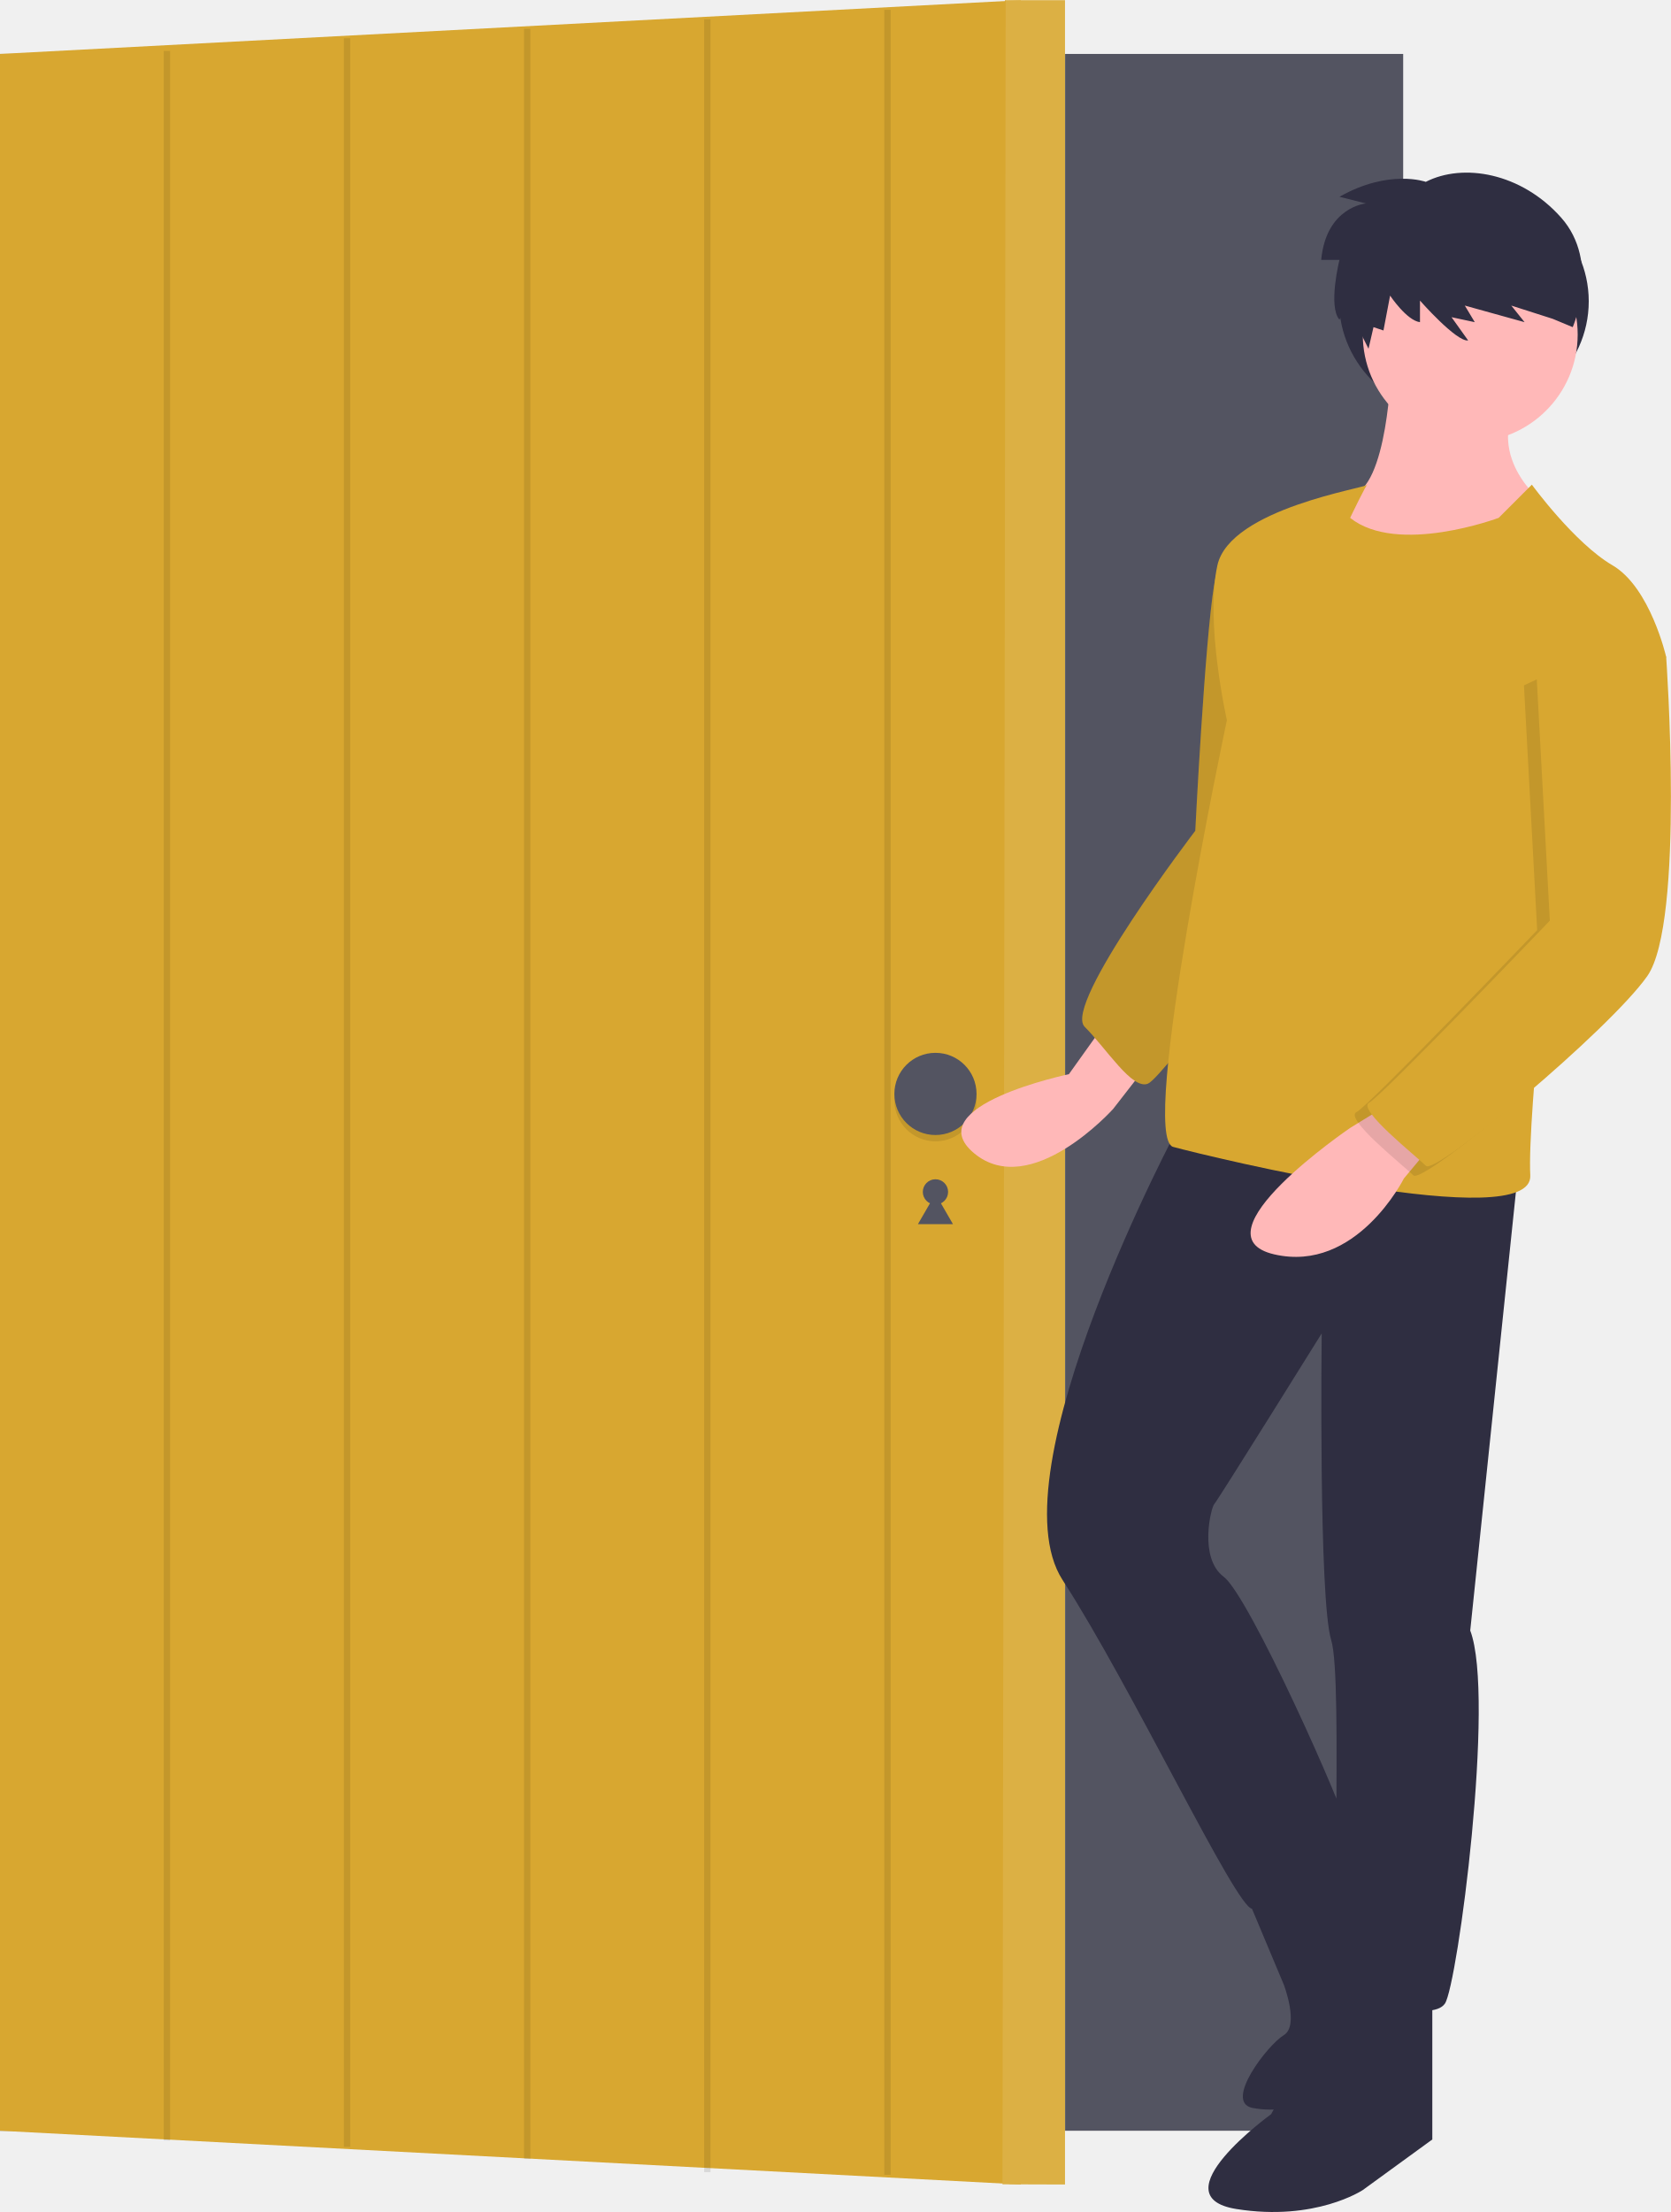
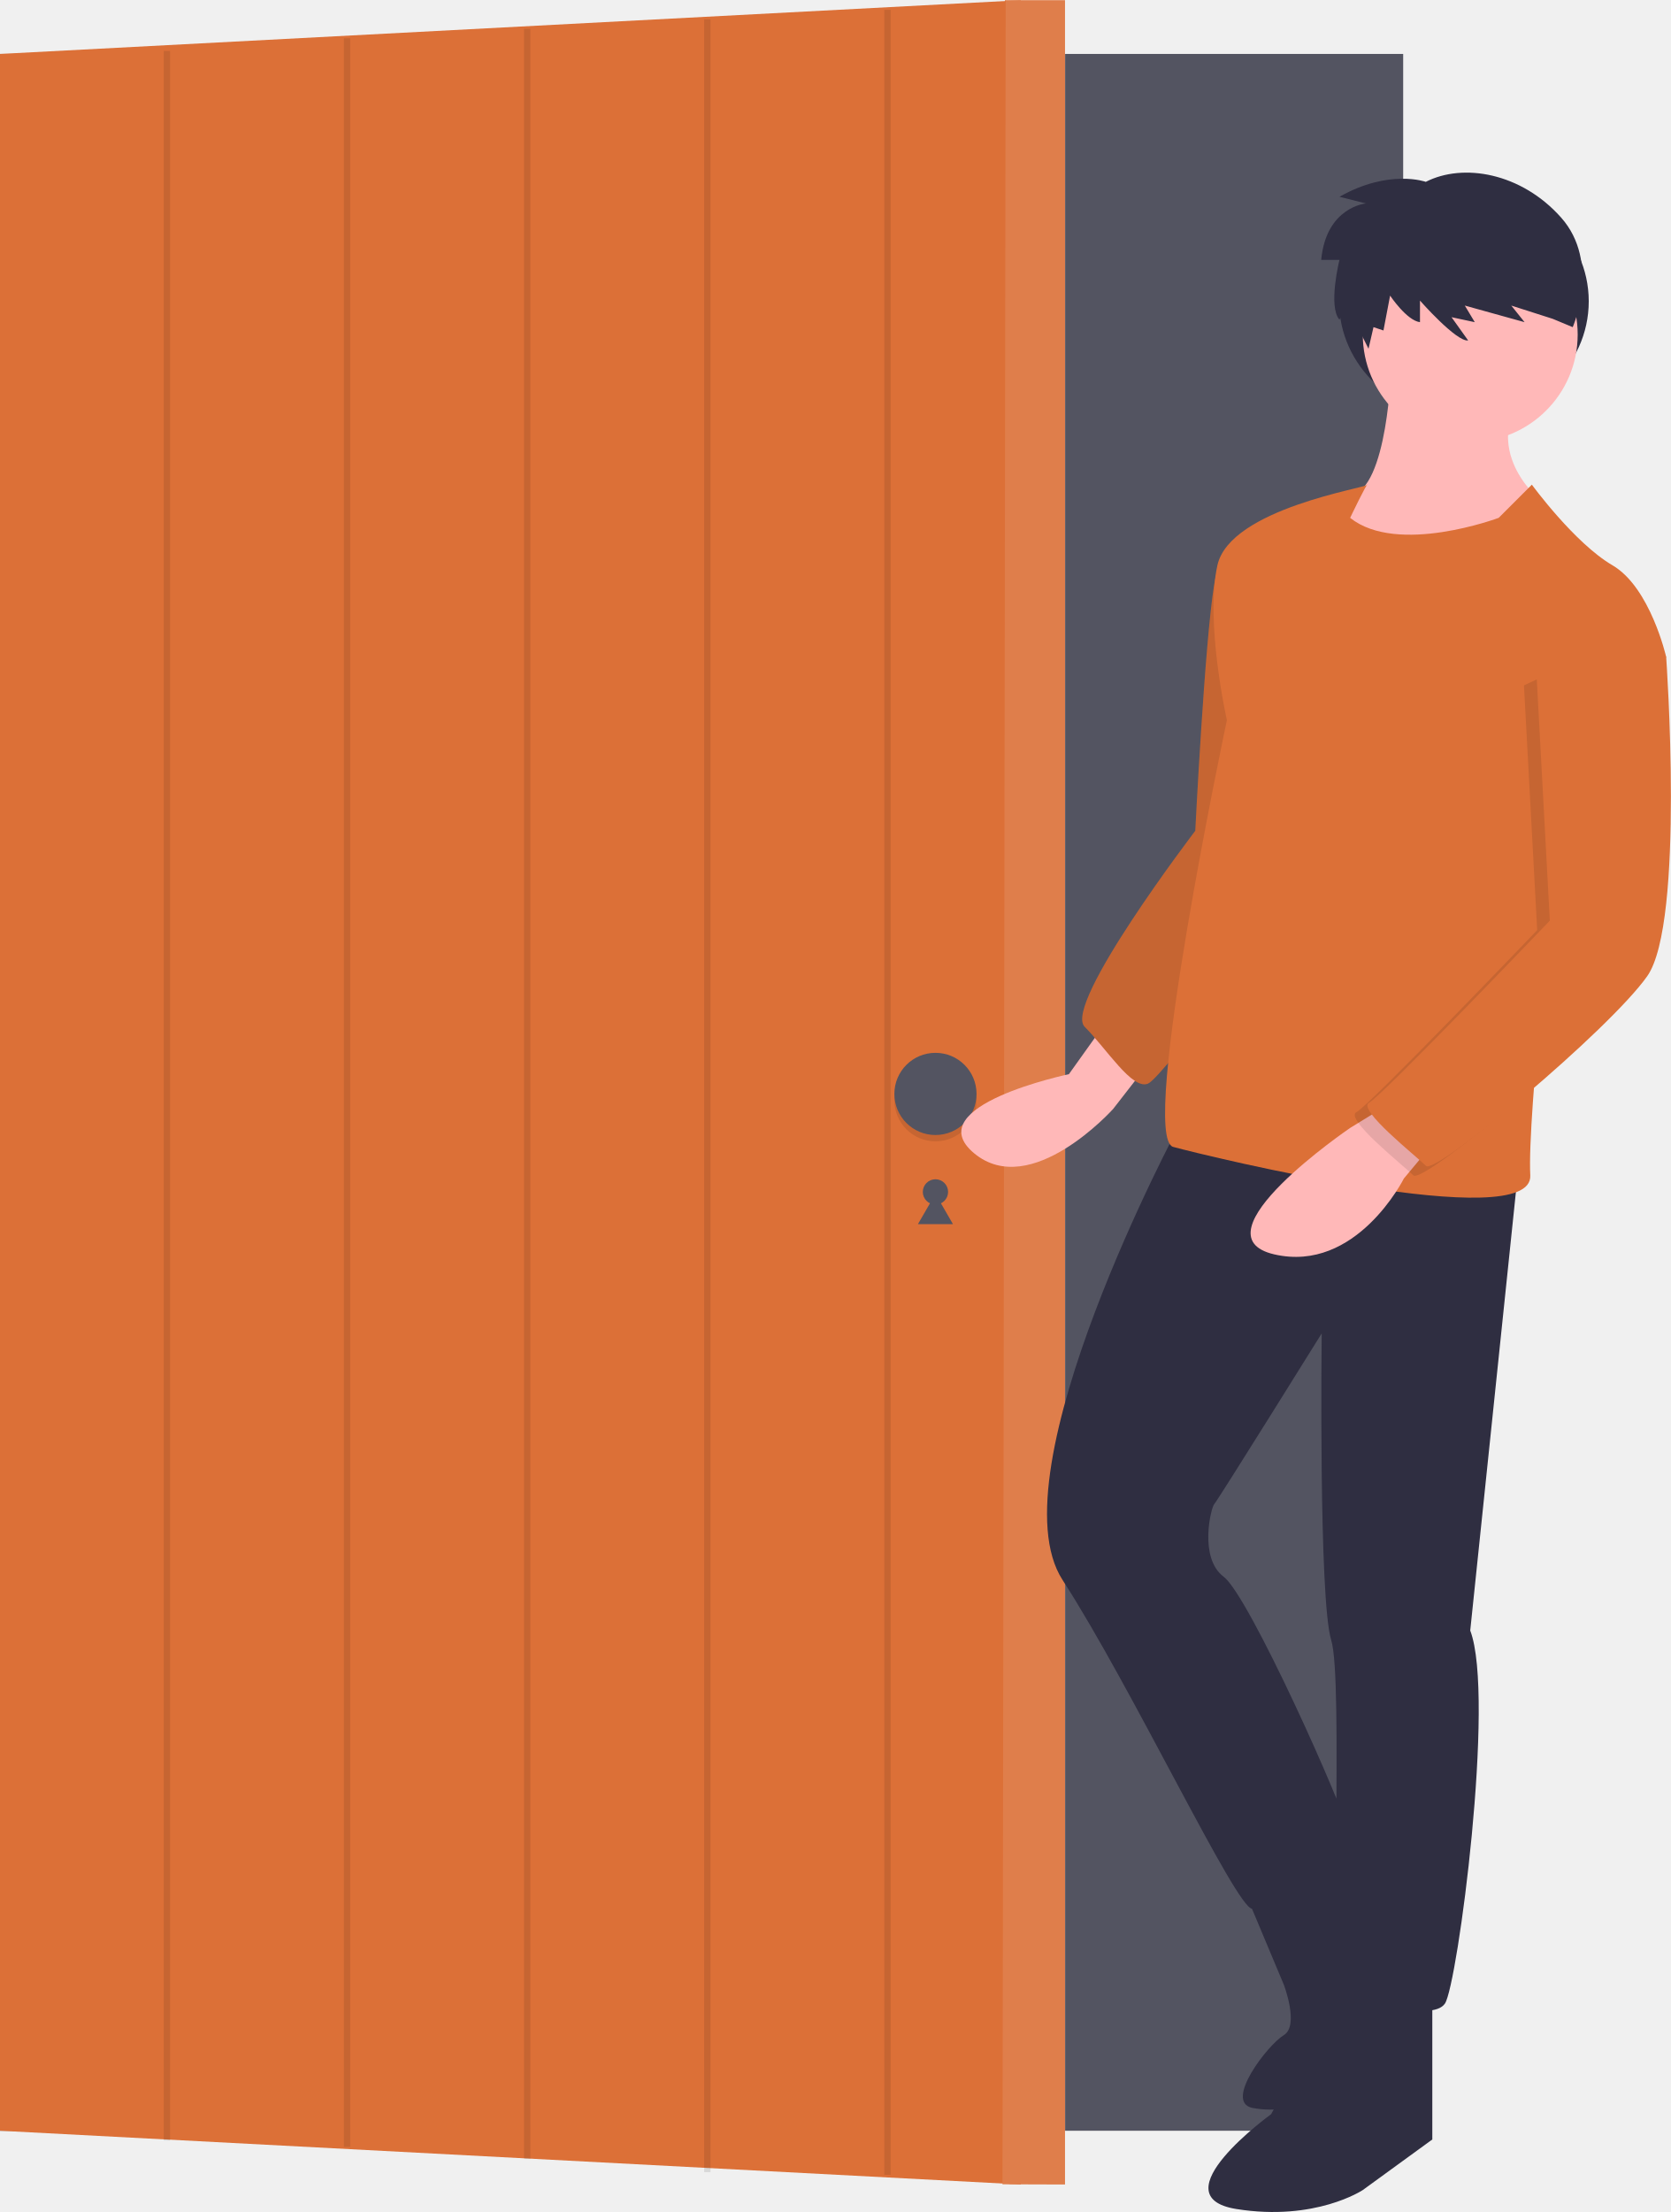
<svg xmlns="http://www.w3.org/2000/svg" id="f080dbb7-9b2b-439b-a118-60b91c514f72" data-name="Layer 1" width="528.717" height="699.768" viewBox="0 0 528.717 699.768">
  <rect y="17.063" width="444" height="657" fill="#535461" />
-   <polygon points="323 691.063 0 674.063 0 17.063 323 0.063 323 691.063" fill="#d8a730" />
+   <polygon points="323 691.063 0 674.063 0 17.063 323 0.063 323 691.063" fill="#dc7037" />
  <circle cx="296" cy="377.063" r="4" fill="#535461" />
  <polygon points="296 377.66 298.773 382.463 301.545 387.265 296 387.265 290.455 387.265 293.227 382.463 296 377.66" fill="#535461" />
-   <polygon points="337 691.063 317.217 691 318 0.063 337 0.063 337 691.063" fill="#d8a730" />
+   <polygon points="337 691.063 317.217 691 318 0.063 337 0.063 337 691.063" fill="#dc7037" />
  <g opacity="0.1">
    <polygon points="337.217 691 317.217 691 318.217 0 337.217 0 337.217 691" fill="#fff" />
  </g>
  <circle cx="296" cy="348.063" r="13" opacity="0.1" />
  <circle cx="296" cy="346.063" r="13" fill="#535461" />
  <line x1="52.819" y1="16.108" x2="52.819" y2="677.156" fill="none" stroke="#000" stroke-miterlimit="10" stroke-width="2" opacity="0.1" />
  <line x1="109.819" y1="12.108" x2="109.819" y2="679.156" fill="none" stroke="#000" stroke-miterlimit="10" stroke-width="2" opacity="0.1" />
  <line x1="166.819" y1="9.108" x2="166.819" y2="683" fill="none" stroke="#000" stroke-miterlimit="10" stroke-width="2" opacity="0.1" />
  <line x1="223.819" y1="6.108" x2="223.819" y2="687.156" fill="none" stroke="#000" stroke-miterlimit="10" stroke-width="2" opacity="0.1" />
  <line x1="280.819" y1="3.108" x2="280.819" y2="688" fill="none" stroke="#000" stroke-miterlimit="10" stroke-width="2" opacity="0.1" />
  <ellipse cx="463.217" cy="95.323" rx="39.5" ry="37" fill="#2f2e41" />
  <path d="M683.859,425.939l-10,14s-48,10-30,25,44-14,44-14l14-18Z" transform="translate(-335.6414 -100.1161)" fill="#ffb8b8" />
-   <path d="M735.859,266.939s-13,0-16,18-6,78-6,78-42,55-35,62,15,20,20,18,48-61,48-61Z" transform="translate(-335.6414 -100.1161)" fill="#d8a730" />
+   <path d="M735.859,266.939s-13,0-16,18-6,78-6,78-42,55-35,62,15,20,20,18,48-61,48-61Z" transform="translate(-335.6414 -100.1161)" fill="#dc7037" />
  <path d="M735.859,266.939s-13,0-16,18-6,78-6,78-42,55-35,62,15,20,20,18,48-61,48-61Z" transform="translate(-335.6414 -100.1161)" opacity="0.1" />
  <path d="M775.859,215.939s-1,39-13,41-8,15-8,15,39,23,65,0l5-12s-18-13-10-31Z" transform="translate(-335.6414 -100.1161)" fill="#ffb8b8" />
  <path d="M708.859,455.939s-59,110-37,144,55,104,60,104,33-14,31-23-32-76-40-82-4-22-3-23,34-54,34-54-1,84,3,97-1,106,4,110,28,11,32,5,16-97,8-118l15-144Z" transform="translate(-335.6414 -100.1161)" fill="#2f2e41" />
  <path d="M762.859,722.939l-25,46s-36,26-11,30,40-6,40-6l22-16v-46Z" transform="translate(-335.6414 -100.1161)" fill="#2f2e41" />
  <path d="M728.859,696.939l13,31s5,13,0,16-19,21-10,23a29.3,29.3,0,0,0,5.495.546,55.566,55.566,0,0,0,40.398-16.439l8.107-8.107s-27.77-63.948-27.385-63.474S728.859,696.939,728.859,696.939Z" transform="translate(-335.6414 -100.1161)" fill="#2f2e41" />
  <circle cx="465.217" cy="105.823" r="34" fill="#ffb8b8" />
-   <path d="M820.359,253.439l-10.5,10.5s-32,12-47,0c0,0,5.5-11.5,5.5-10.5s-43.5,7.5-47.5,25.5,3,49,3,49-28,132-17,135,114,28,113,9,8-97,8-97l35-67s-5-22-17-29S820.359,253.439,820.359,253.439Z" transform="translate(-335.6414 -100.1161)" fill="#d8a730" />
+   <path d="M820.359,253.439l-10.5,10.5s-32,12-47,0c0,0,5.5-11.5,5.5-10.5s-43.5,7.5-47.5,25.5,3,49,3,49-28,132-17,135,114,28,113,9,8-97,8-97l35-67s-5-22-17-29S820.359,253.439,820.359,253.439Z" transform="translate(-335.6414 -100.1161)" fill="#dc7037" />
  <path d="M775.859,448.939l-13,8s-50,34-24,40,41-24,41-24l10-12Z" transform="translate(-335.6414 -100.1161)" fill="#ffb8b8" />
  <path d="M849.859,301.939l9,9s6,84-6,101-67,63-70,60-22-18-18-20,57.183-57.569,57.183-57.569l-4.183-77.431Z" transform="translate(-335.6414 -100.1161)" opacity="0.1" />
-   <path d="M853.859,298.939l9,9s6,84-6,101-67,63-70,60-22-18-18-20,57.183-57.569,57.183-57.569l-4.183-77.431Z" transform="translate(-335.6414 -100.1161)" fill="#d8a730" />
+   <path d="M853.859,298.939l9,9s6,84-6,101-67,63-70,60-22-18-18-20,57.183-57.569,57.183-57.569l-4.183-77.431Z" transform="translate(-335.6414 -100.1161)" fill="#dc7037" />
  <path d="M786.797,157.645s-11.557-4.203-27.318,4.728l8.405,2.101s-12.608,1.051-14.184,17.862h5.779s-3.677,14.71,0,18.912l2.364-4.465,6.829,13.659,1.576-6.829,3.152,1.051,2.101-11.032s5.253,7.88,9.456,8.405V195.207s11.557,13.134,15.235,12.608l-5.253-7.355,7.355,1.576-3.152-5.253,18.912,5.253-4.203-5.253,13.134,4.203,6.304,2.627s8.931-20.488-3.677-34.673S798.617,151.603,786.797,157.645Z" transform="translate(-335.6414 -100.1161)" fill="#2f2e41" />
</svg>
